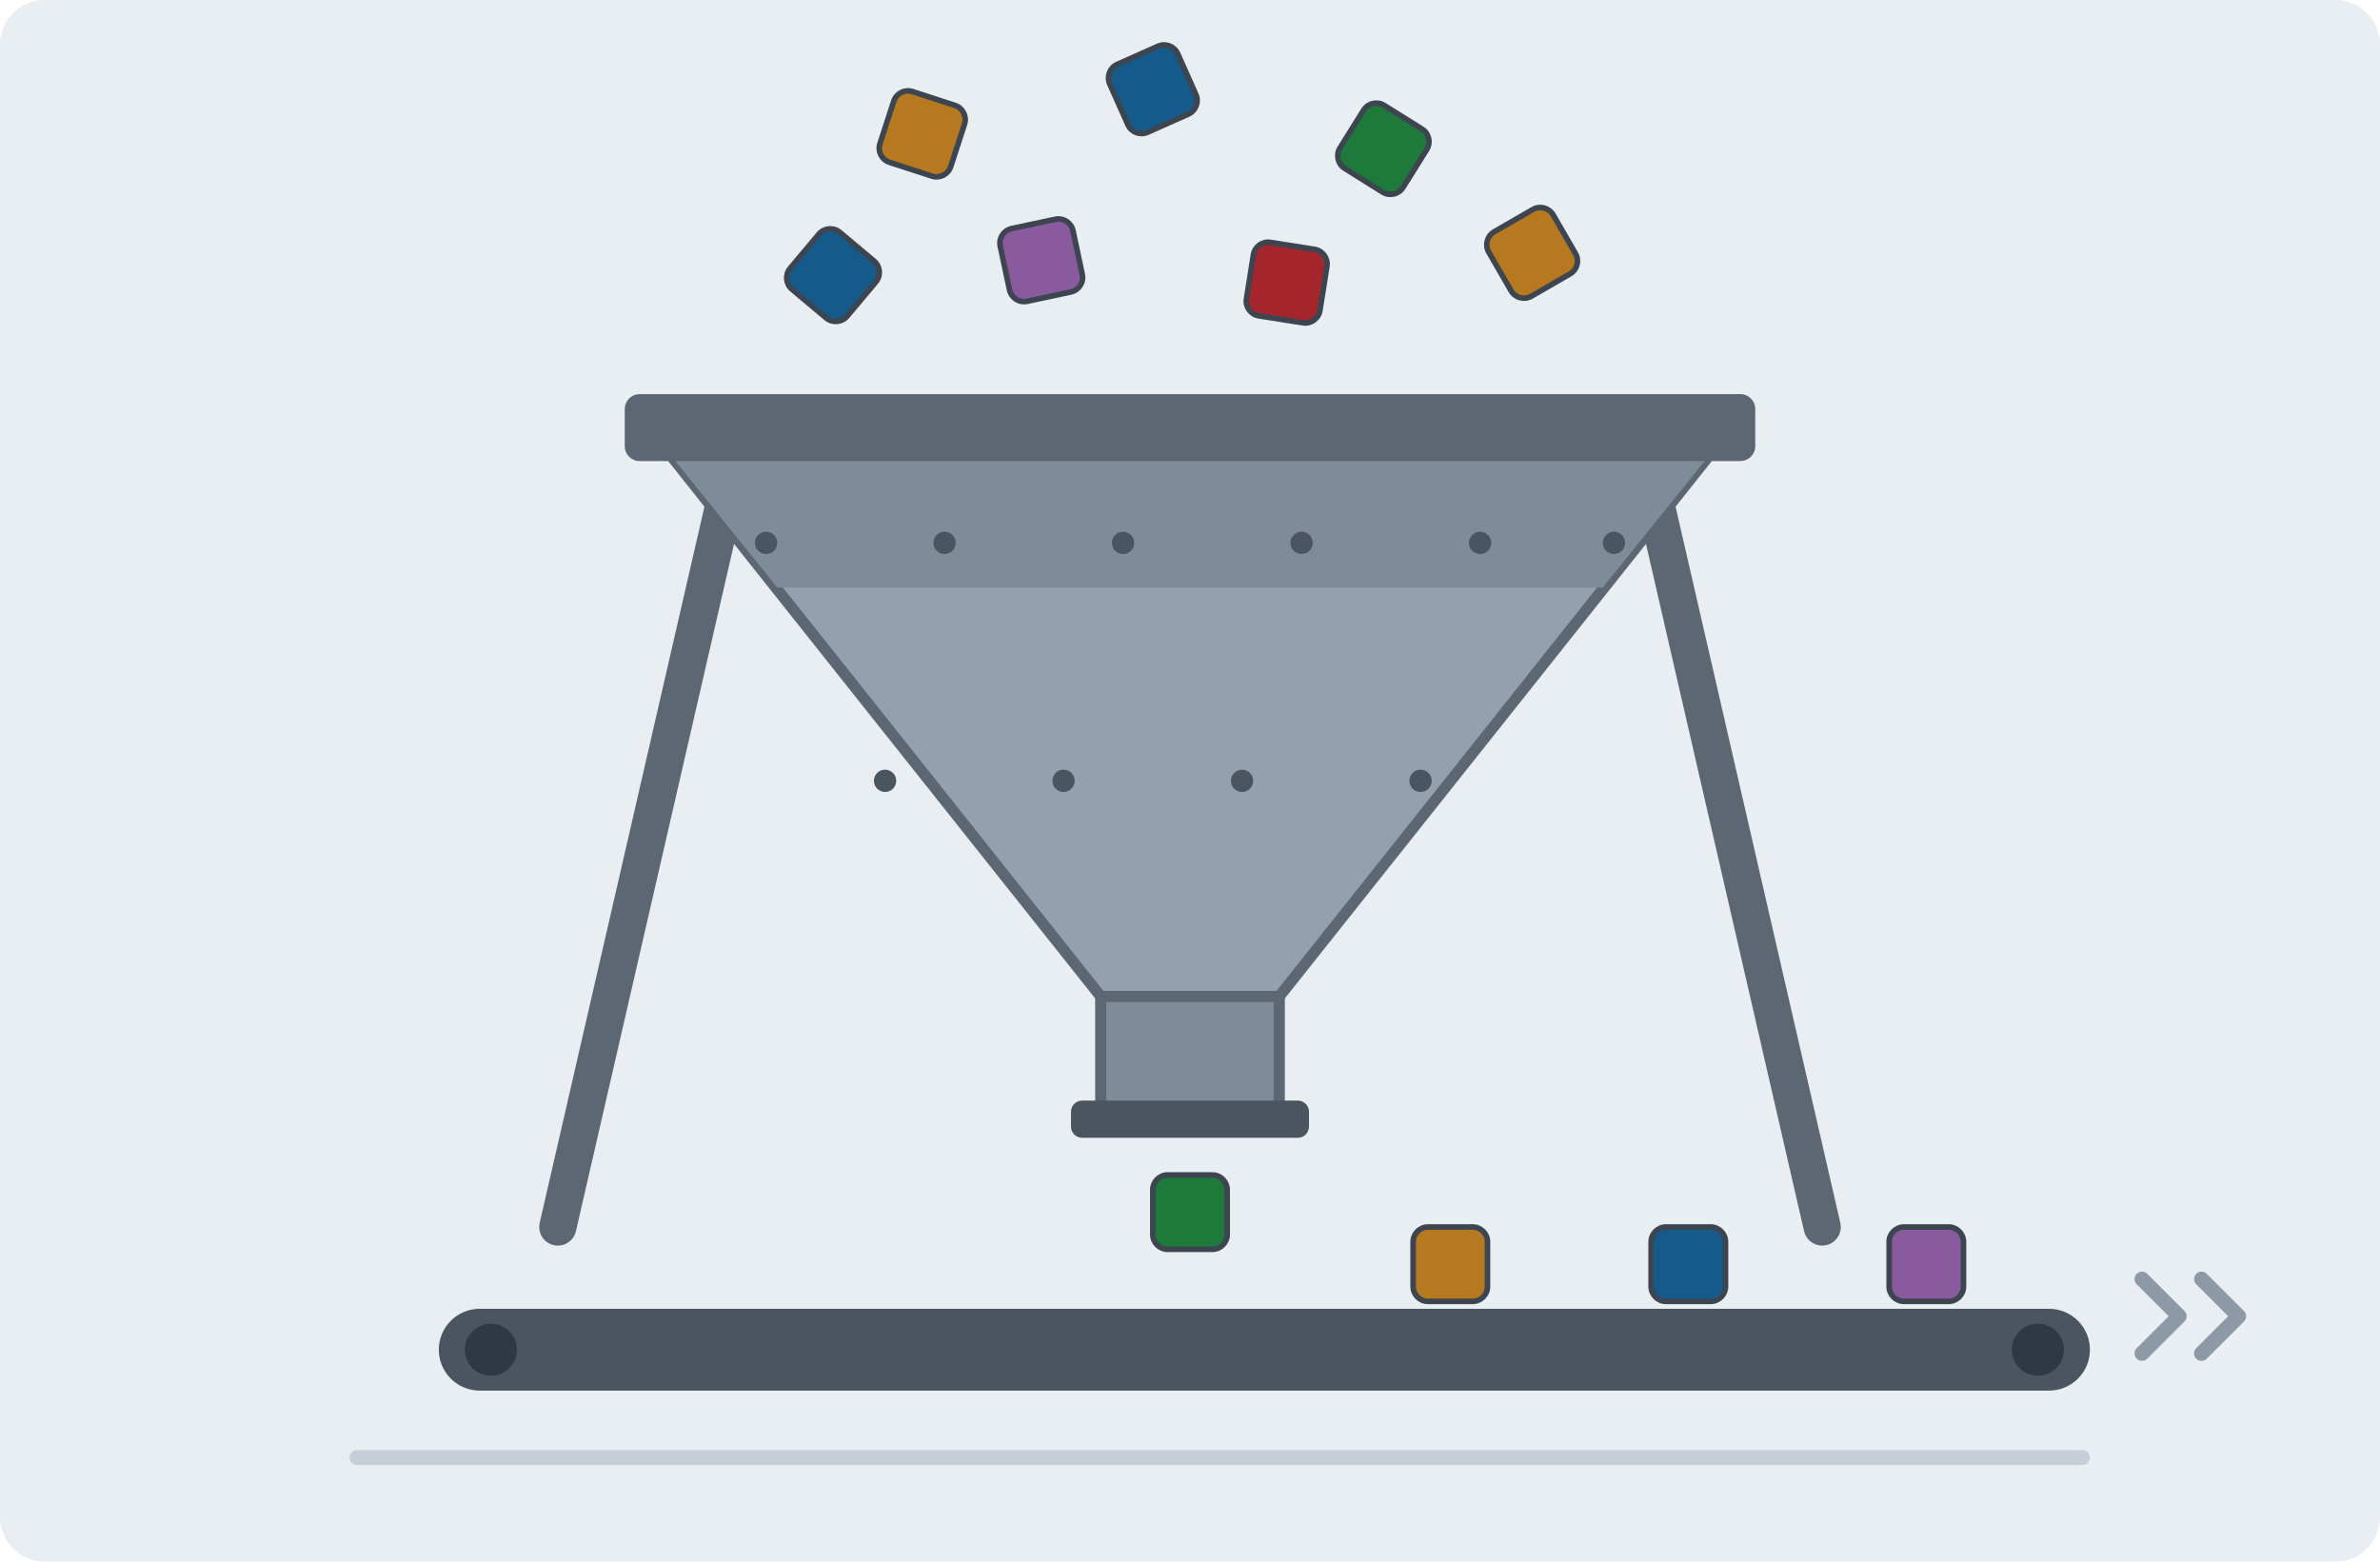
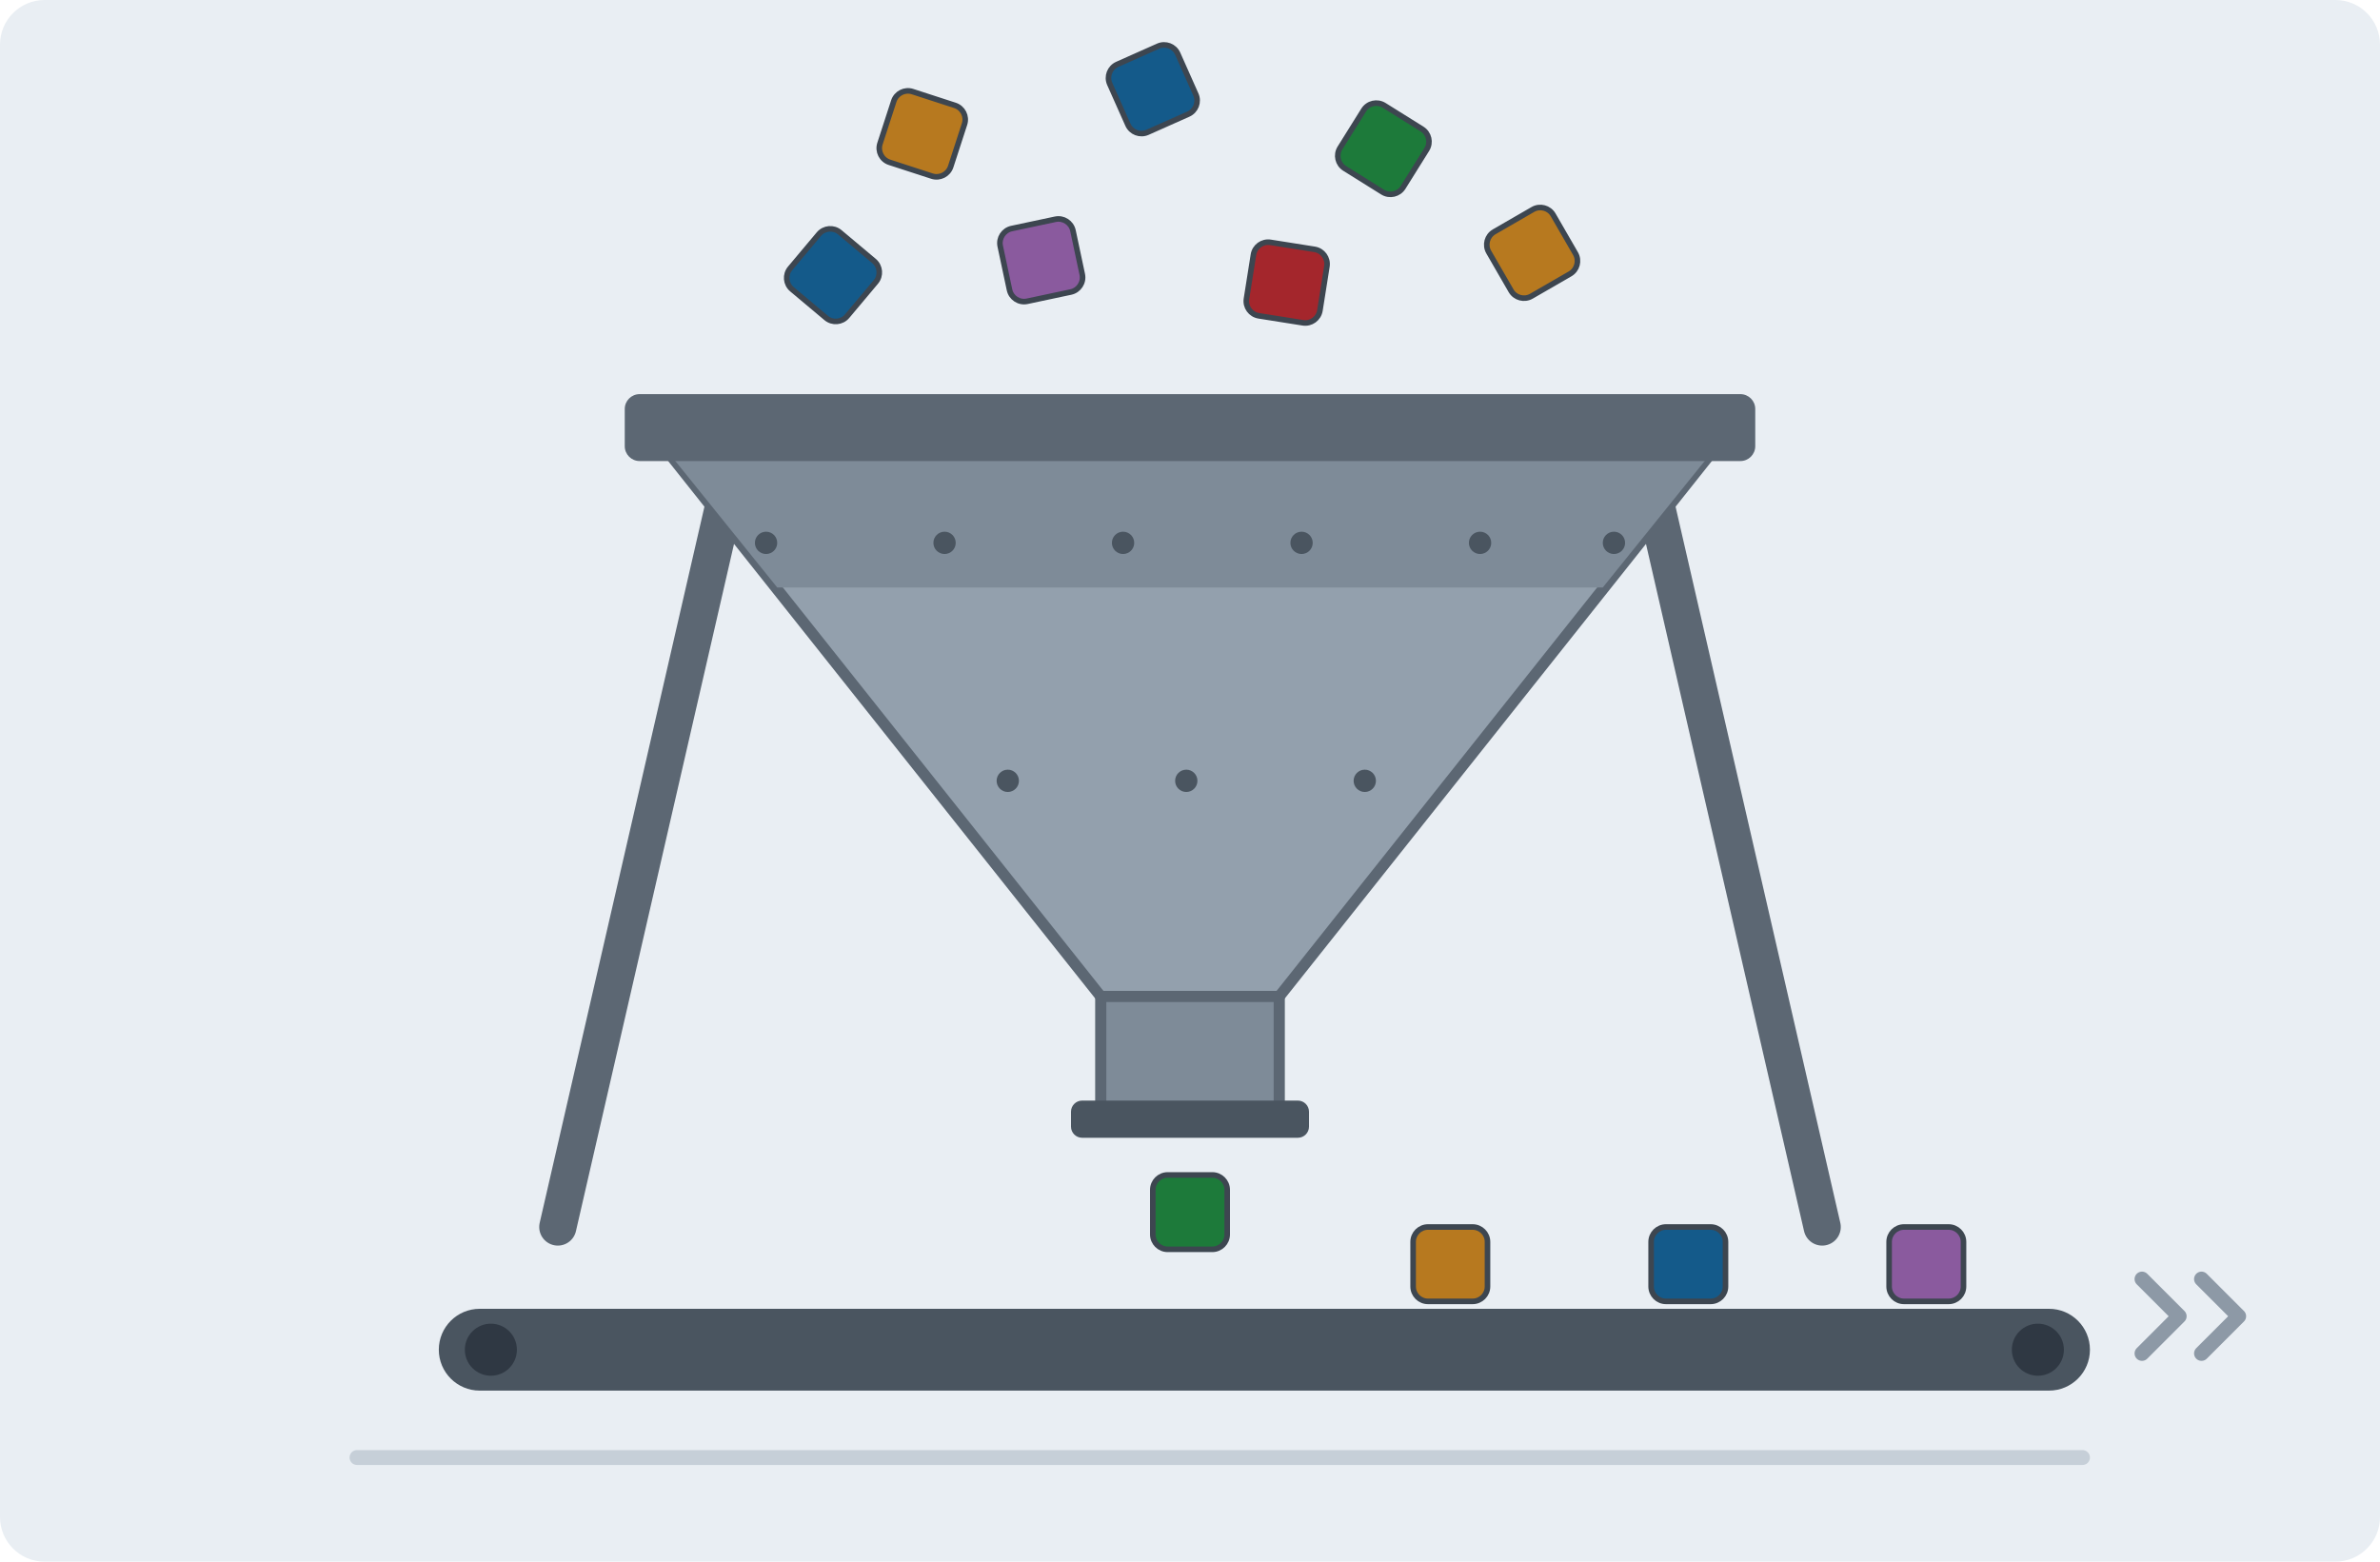
<svg xmlns="http://www.w3.org/2000/svg" width="640" height="420" viewBox="0 0 640 420" role="img" aria-label="An industrial hopper: jobs tumble in at the top in bulk and leave one at a time on a conveyor belt">
  <rect x="0" y="0" width="640" height="420" rx="12" fill="#e9eef3" />
  <g stroke="#3d4650" stroke-width="1.5">
    <rect x="238" y="26" width="20" height="20" rx="4" fill="#b7791f" transform="rotate(18 248 36)" />
    <rect x="300" y="14" width="20" height="20" rx="4" fill="#145a8a" transform="rotate(-24 310 24)" />
    <rect x="362" y="30" width="20" height="20" rx="4" fill="#1d7a3a" transform="rotate(32 372 40)" />
    <rect x="270" y="60" width="20" height="20" rx="4" fill="#8a5a9e" transform="rotate(-12 280 70)" />
    <rect x="336" y="66" width="20" height="20" rx="4" fill="#a4262c" transform="rotate(9 346 76)" />
    <rect x="402" y="58" width="20" height="20" rx="4" fill="#b7791f" transform="rotate(-30 412 68)" />
    <rect x="214" y="64" width="20" height="20" rx="4" fill="#145a8a" transform="rotate(40 224 74)" />
  </g>
  <g stroke="#5c6773" stroke-width="10" stroke-linecap="round">
    <line x1="196" y1="130" x2="150" y2="330" />
    <line x1="444" y1="130" x2="490" y2="330" />
  </g>
  <path d="M 180 122 L 460 122 L 344 268 L 296 268 Z" fill="#93a0ad" stroke="#5c6773" stroke-width="3" />
  <path d="M 180 122 L 460 122 L 431 158 L 209 158 Z" fill="#7e8b98" />
  <rect x="168" y="106" width="304" height="18" rx="4" fill="#5c6773" />
  <g fill="#4a5560">
    <circle cx="206" cy="146" r="3" />
    <circle cx="254" cy="146" r="3" />
    <circle cx="302" cy="146" r="3" />
    <circle cx="350" cy="146" r="3" />
    <circle cx="398" cy="146" r="3" />
    <circle cx="434" cy="146" r="3" />
-     <circle cx="238" cy="210" r="3" />
-     <circle cx="286" cy="210" r="3" />
-     <circle cx="334" cy="210" r="3" />
-     <circle cx="382" cy="210" r="3" />
+     <circle cx="271" cy="210" r="3" />
+     <circle cx="319" cy="210" r="3" />
+     <circle cx="367" cy="210" r="3" />
  </g>
  <rect x="296" y="268" width="48" height="30" fill="#7e8b98" stroke="#5c6773" stroke-width="3" />
  <rect x="288" y="296" width="64" height="10" rx="3" fill="#4a5560" />
  <rect x="310" y="316" width="20" height="20" rx="4" fill="#1d7a3a" stroke="#3d4650" stroke-width="1.5" />
  <rect x="118" y="352" width="444" height="22" rx="11" fill="#4a5560" />
  <circle cx="132" cy="363" r="7" fill="#2f3843" />
  <circle cx="548" cy="363" r="7" fill="#2f3843" />
  <g stroke="#3d4650" stroke-width="1.5">
    <rect x="380" y="330" width="20" height="20" rx="4" fill="#b7791f" />
    <rect x="444" y="330" width="20" height="20" rx="4" fill="#145a8a" />
    <rect x="508" y="330" width="20" height="20" rx="4" fill="#8a5a9e" />
  </g>
  <g stroke="#8d99a6" stroke-width="4" fill="none" stroke-linecap="round" stroke-linejoin="round">
    <path d="M 576 344 l 10 10 l -10 10" />
    <path d="M 592 344 l 10 10 l -10 10" />
  </g>
  <line x1="96" y1="392" x2="560" y2="392" stroke="#c6cfd8" stroke-width="4" stroke-linecap="round" />
</svg>
